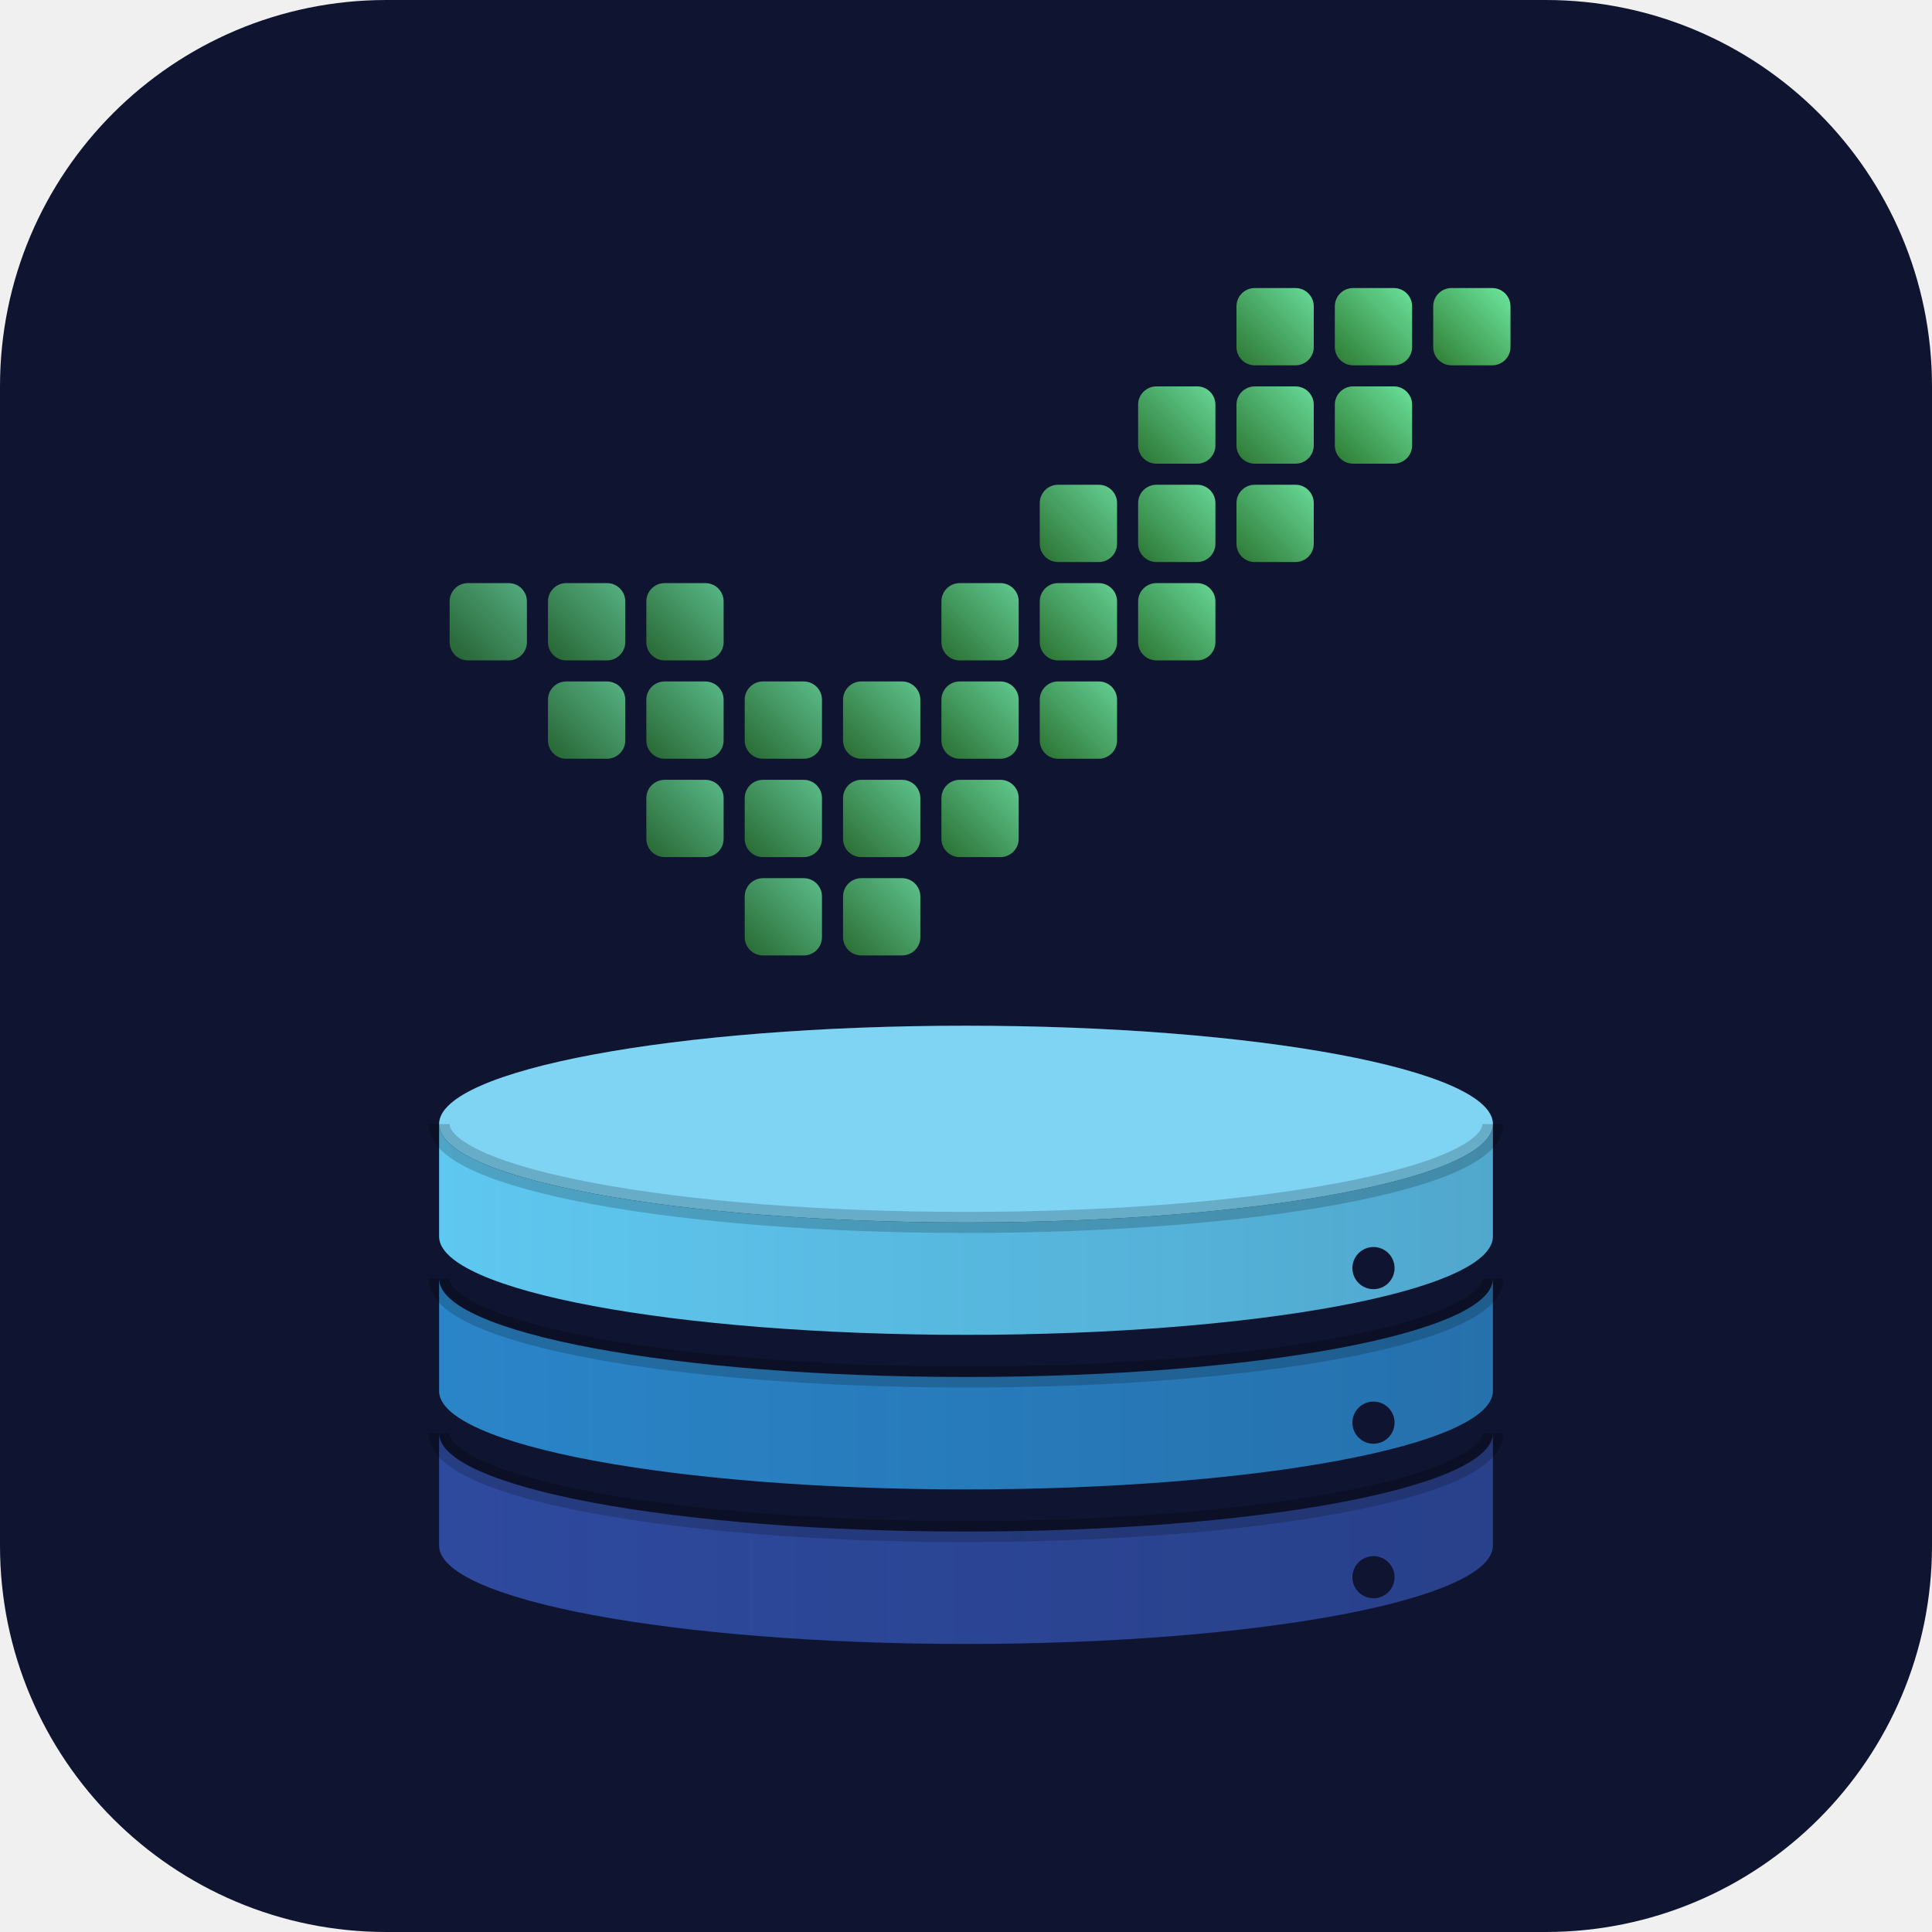
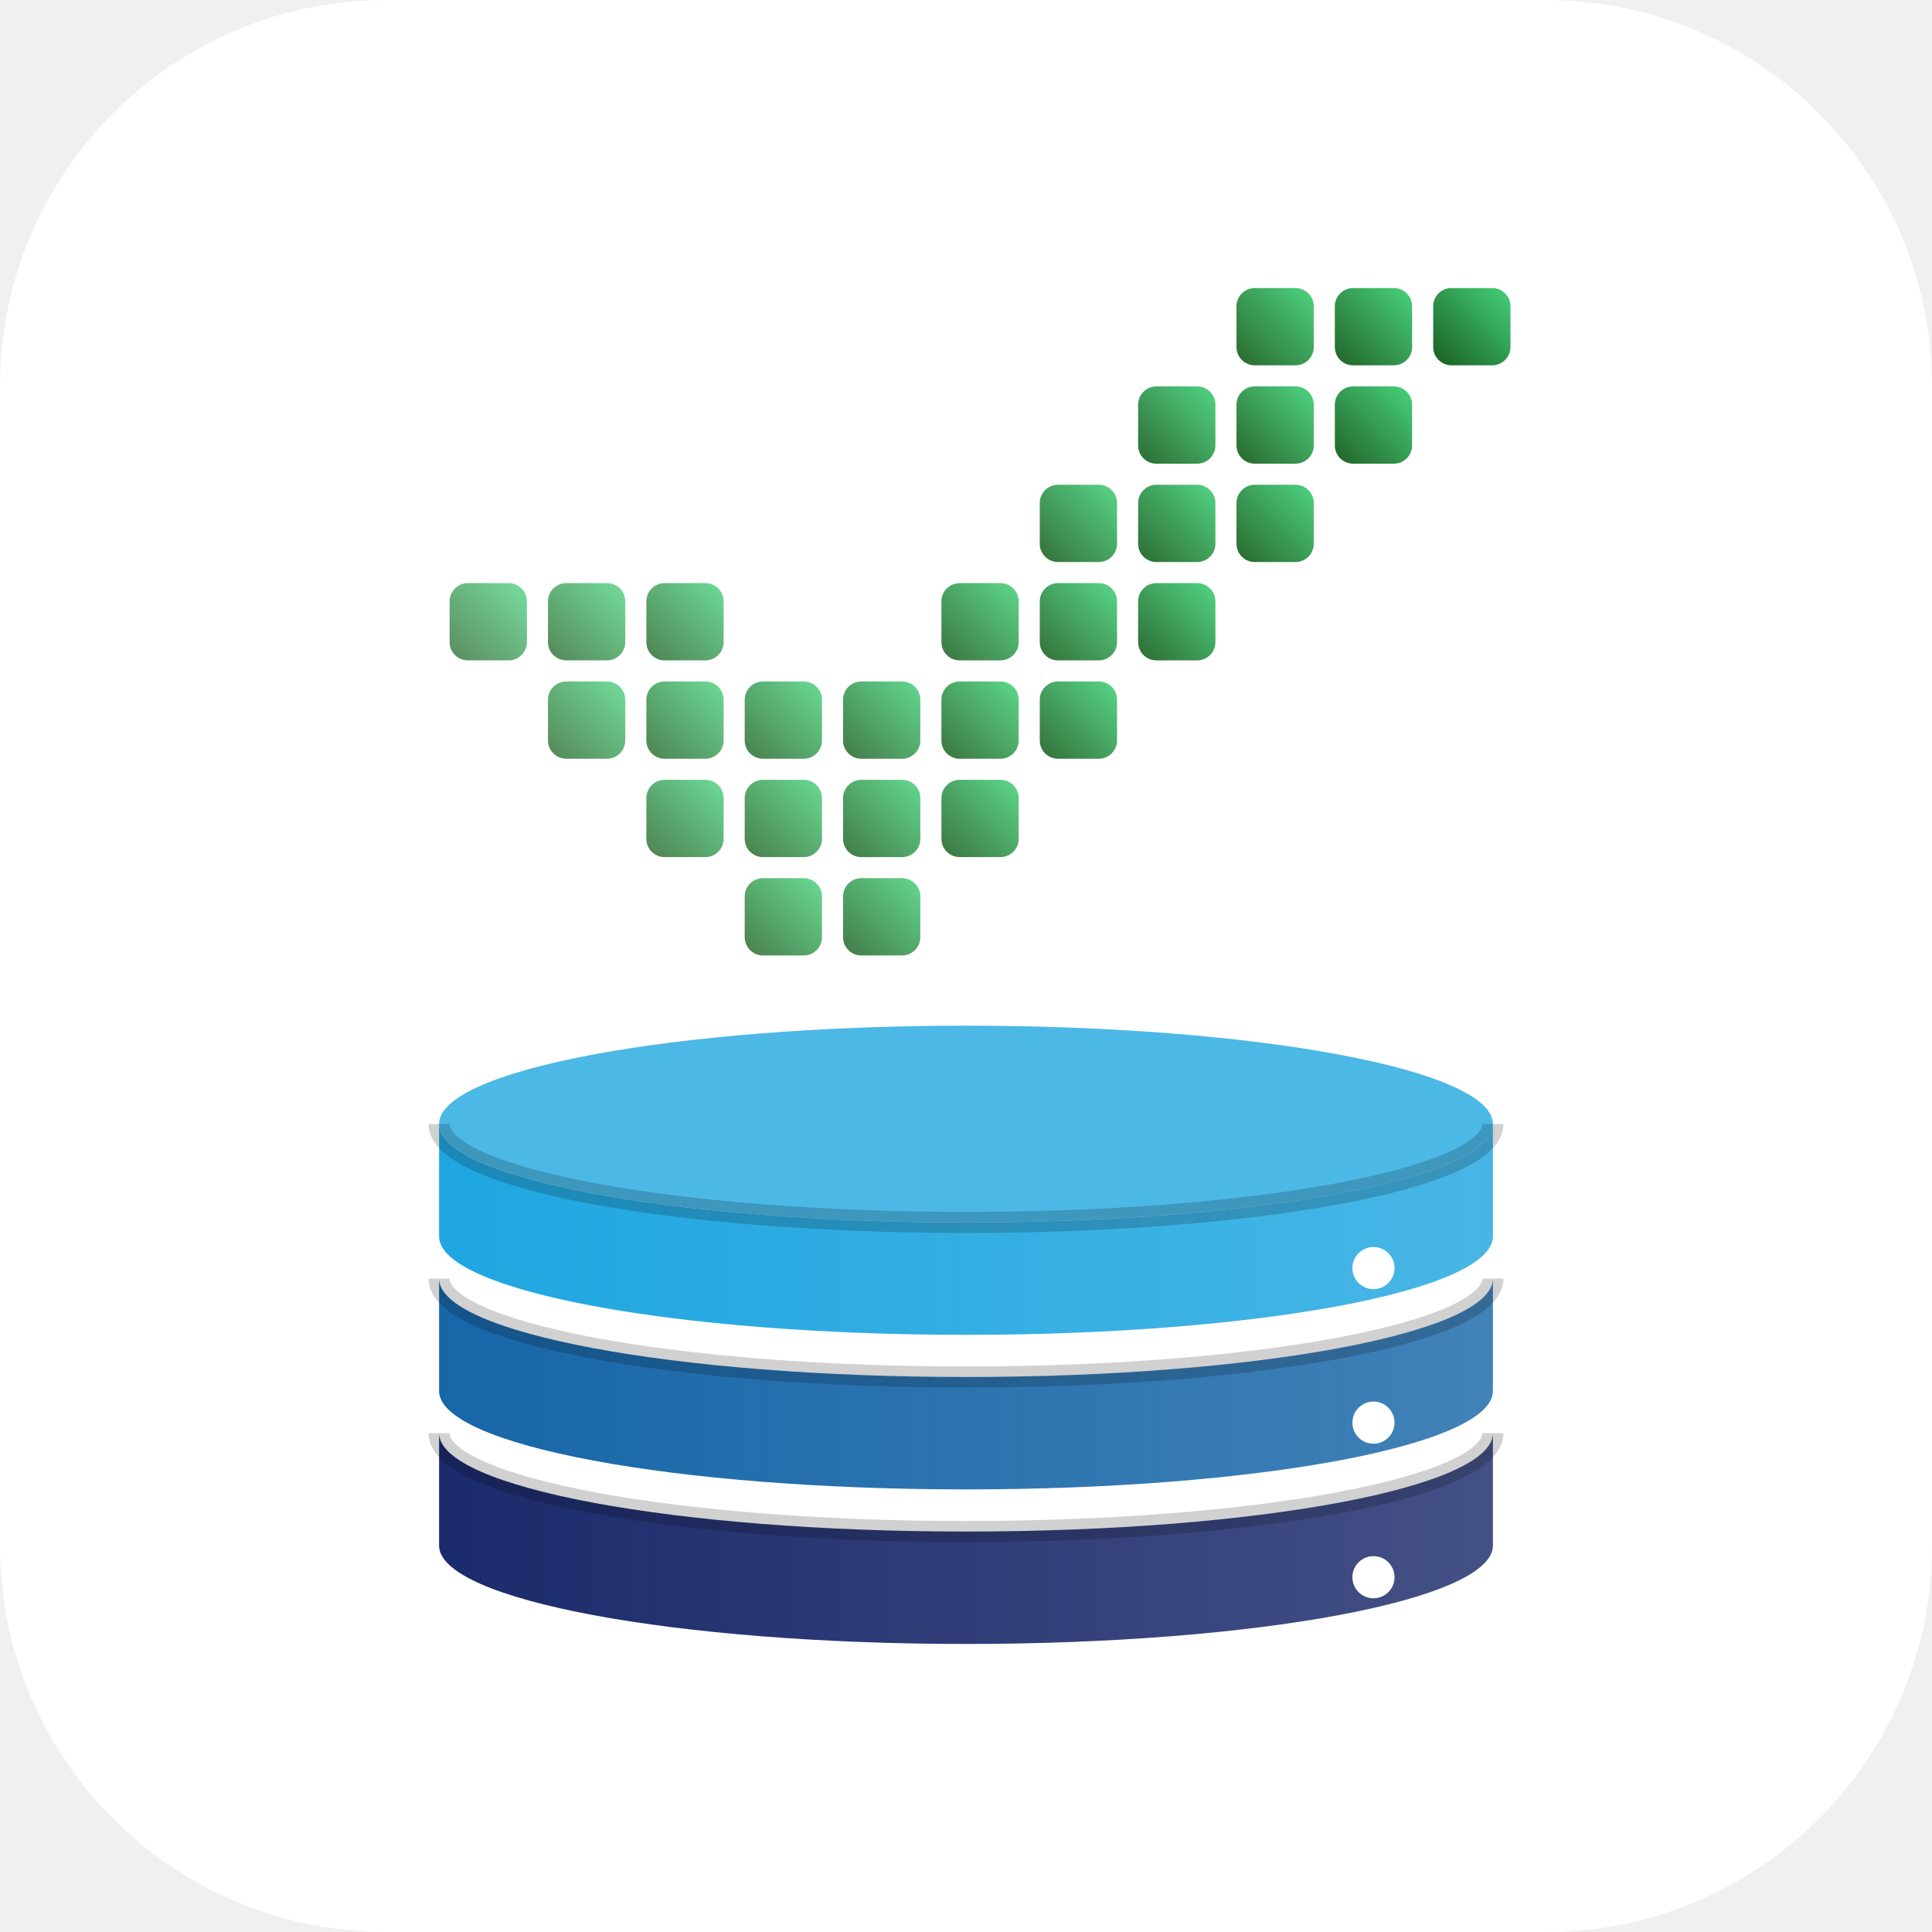
<svg xmlns="http://www.w3.org/2000/svg" viewBox="-110 -110 220 220" width="1024" height="1024">
  <defs>
-     <linearGradient id="sep" x1="0" y1="1" x2="1" y2="0">
-       <stop offset="0" stop-color="#2E7D32" />
-       <stop offset="1" stop-color="#6EE7A0" />
+     <linearGradient id="sdp" x1="0" y1="1" x2="1" y2="0">
+       <stop offset="0" stop-color="#1B5E20" />
+       <stop offset="1" stop-color="#43D17A" />
    </linearGradient>
-     <linearGradient id="seb0" x1="0" y1="0" x2="1" y2="0">
-       <stop offset="0" stop-color="#5FC8F0" />
-       <stop offset="1" stop-color="#5FC8F0" stop-opacity=".82" />
+     <linearGradient id="sdb0" x1="0" y1="0" x2="1" y2="0">
+       <stop offset="0" stop-color="#1FA6E0" />
+       <stop offset="1" stop-color="#1FA6E0" stop-opacity=".82" />
    </linearGradient>
-     <linearGradient id="seb1" x1="0" y1="0" x2="1" y2="0">
-       <stop offset="0" stop-color="#2A85C8" />
-       <stop offset="1" stop-color="#2A85C8" stop-opacity=".82" />
+     <linearGradient id="sdb1" x1="0" y1="0" x2="1" y2="0">
+       <stop offset="0" stop-color="#1766A8" />
+       <stop offset="1" stop-color="#1766A8" stop-opacity=".82" />
    </linearGradient>
-     <linearGradient id="seb2" x1="0" y1="0" x2="1" y2="0">
-       <stop offset="0" stop-color="#2E4A9E" />
-       <stop offset="1" stop-color="#2E4A9E" stop-opacity=".82" />
+     <linearGradient id="sdb2" x1="0" y1="0" x2="1" y2="0">
+       <stop offset="0" stop-color="#1B2A6B" />
+       <stop offset="1" stop-color="#1B2A6B" stop-opacity=".82" />
    </linearGradient>
  </defs>
-   <rect x="-110" y="-110" width="220" height="220" rx="44" fill="#0F1430" />
+   <rect x="-110" y="-110" width="220" height="220" rx="44" fill="#FFFFFF" />
  <g transform="scale(0.80) translate(0,22.5)">
-     <path d="M-75.0 0 a75.0 14 0 0 0 150 0 v16 a75.0 14 0 0 1 -150 0 z" fill="url(#seb0)" />
-     <ellipse cx="0" cy="0" rx="75.0" ry="14" fill="#5FC8F0" />
+     <path d="M-75.0 0 a75.0 14 0 0 0 150 0 v16 a75.0 14 0 0 1 -150 0 z" fill="url(#sdb0)" />
+     <ellipse cx="0" cy="0" rx="75.0" ry="14" fill="#1FA6E0" />
    <ellipse cx="0" cy="0" rx="75.0" ry="14" fill="#fff" opacity=".2" />
    <path d="M-75.0 0 a75.0 14 0 0 0 150 0" fill="none" stroke="#000" stroke-opacity=".18" stroke-width="3" />
-     <circle cx="58.0" cy="20.5" r="3" fill="#0F1430" />
-     <path d="M-75.0 22 a75.0 14 0 0 0 150 0 v16 a75.0 14 0 0 1 -150 0 z" fill="url(#seb1)" />
+     <circle cx="58.0" cy="20.5" r="3" fill="#FFFFFF" />
+     <path d="M-75.0 22 a75.0 14 0 0 0 150 0 v16 a75.0 14 0 0 1 -150 0 z" fill="url(#sdb1)" />
    <path d="M-75.0 22 a75.0 14 0 0 0 150 0" fill="none" stroke="#000" stroke-opacity=".18" stroke-width="3" />
-     <circle cx="58.0" cy="42.5" r="3" fill="#0F1430" />
-     <path d="M-75.0 44 a75.0 14 0 0 0 150 0 v16 a75.0 14 0 0 1 -150 0 z" fill="url(#seb2)" />
+     <circle cx="58.0" cy="42.5" r="3" fill="#FFFFFF" />
+     <path d="M-75.0 44 a75.0 14 0 0 0 150 0 v16 a75.0 14 0 0 1 -150 0 z" fill="url(#sdb2)" />
    <path d="M-75.0 44 a75.0 14 0 0 0 150 0" fill="none" stroke="#000" stroke-opacity=".18" stroke-width="3" />
-     <circle cx="58.0" cy="64.5" r="3" fill="#0F1430" />
-     <rect x="38.5" y="-119.0" width="11" height="11" rx="2.6" fill="url(#sep)" opacity="0.94" />
-     <rect x="52.5" y="-119.0" width="11" height="11" rx="2.6" fill="url(#sep)" opacity="0.97" />
-     <rect x="66.5" y="-119.0" width="11" height="11" rx="2.6" fill="url(#sep)" opacity="1.00" />
-     <rect x="24.5" y="-105.0" width="11" height="11" rx="2.6" fill="url(#sep)" opacity="0.92" />
-     <rect x="38.5" y="-105.0" width="11" height="11" rx="2.6" fill="url(#sep)" opacity="0.94" />
-     <rect x="52.5" y="-105.0" width="11" height="11" rx="2.6" fill="url(#sep)" opacity="0.97" />
-     <rect x="10.5" y="-91.0" width="11" height="11" rx="2.6" fill="url(#sep)" opacity="0.89" />
-     <rect x="24.5" y="-91.0" width="11" height="11" rx="2.6" fill="url(#sep)" opacity="0.92" />
-     <rect x="38.5" y="-91.0" width="11" height="11" rx="2.6" fill="url(#sep)" opacity="0.94" />
-     <rect x="-73.5" y="-77.0" width="11" height="11" rx="2.6" fill="url(#sep)" opacity="0.72" />
-     <rect x="-59.5" y="-77.0" width="11" height="11" rx="2.6" fill="url(#sep)" opacity="0.75" />
-     <rect x="-45.5" y="-77.0" width="11" height="11" rx="2.6" fill="url(#sep)" opacity="0.78" />
-     <rect x="-3.5" y="-77.0" width="11" height="11" rx="2.6" fill="url(#sep)" opacity="0.86" />
-     <rect x="10.5" y="-77.0" width="11" height="11" rx="2.6" fill="url(#sep)" opacity="0.89" />
-     <rect x="24.5" y="-77.0" width="11" height="11" rx="2.6" fill="url(#sep)" opacity="0.92" />
-     <rect x="-59.5" y="-63.0" width="11" height="11" rx="2.6" fill="url(#sep)" opacity="0.75" />
-     <rect x="-45.5" y="-63.0" width="11" height="11" rx="2.6" fill="url(#sep)" opacity="0.78" />
-     <rect x="-31.5" y="-63.0" width="11" height="11" rx="2.6" fill="url(#sep)" opacity="0.80" />
-     <rect x="-17.5" y="-63.0" width="11" height="11" rx="2.6" fill="url(#sep)" opacity="0.83" />
-     <rect x="-3.5" y="-63.0" width="11" height="11" rx="2.6" fill="url(#sep)" opacity="0.86" />
-     <rect x="10.5" y="-63.0" width="11" height="11" rx="2.6" fill="url(#sep)" opacity="0.89" />
-     <rect x="-45.5" y="-49.0" width="11" height="11" rx="2.6" fill="url(#sep)" opacity="0.78" />
-     <rect x="-31.5" y="-49.0" width="11" height="11" rx="2.6" fill="url(#sep)" opacity="0.80" />
-     <rect x="-17.5" y="-49.0" width="11" height="11" rx="2.6" fill="url(#sep)" opacity="0.83" />
-     <rect x="-3.5" y="-49.0" width="11" height="11" rx="2.6" fill="url(#sep)" opacity="0.86" />
-     <rect x="-31.5" y="-35.0" width="11" height="11" rx="2.6" fill="url(#sep)" opacity="0.80" />
-     <rect x="-17.5" y="-35.0" width="11" height="11" rx="2.6" fill="url(#sep)" opacity="0.83" />
+     <circle cx="58.0" cy="64.5" r="3" fill="#FFFFFF" />
+     <rect x="38.5" y="-119.0" width="11" height="11" rx="2.6" fill="url(#sdp)" opacity="0.94" />
+     <rect x="52.5" y="-119.0" width="11" height="11" rx="2.6" fill="url(#sdp)" opacity="0.97" />
+     <rect x="66.5" y="-119.0" width="11" height="11" rx="2.6" fill="url(#sdp)" opacity="1.00" />
+     <rect x="24.5" y="-105.0" width="11" height="11" rx="2.6" fill="url(#sdp)" opacity="0.92" />
+     <rect x="38.5" y="-105.0" width="11" height="11" rx="2.6" fill="url(#sdp)" opacity="0.94" />
+     <rect x="52.5" y="-105.0" width="11" height="11" rx="2.6" fill="url(#sdp)" opacity="0.97" />
+     <rect x="10.5" y="-91.0" width="11" height="11" rx="2.6" fill="url(#sdp)" opacity="0.89" />
+     <rect x="24.5" y="-91.0" width="11" height="11" rx="2.6" fill="url(#sdp)" opacity="0.92" />
+     <rect x="38.5" y="-91.0" width="11" height="11" rx="2.6" fill="url(#sdp)" opacity="0.94" />
+     <rect x="-73.5" y="-77.0" width="11" height="11" rx="2.6" fill="url(#sdp)" opacity="0.72" />
+     <rect x="-59.5" y="-77.0" width="11" height="11" rx="2.6" fill="url(#sdp)" opacity="0.75" />
+     <rect x="-45.5" y="-77.0" width="11" height="11" rx="2.6" fill="url(#sdp)" opacity="0.78" />
+     <rect x="-3.5" y="-77.0" width="11" height="11" rx="2.6" fill="url(#sdp)" opacity="0.86" />
+     <rect x="10.5" y="-77.0" width="11" height="11" rx="2.6" fill="url(#sdp)" opacity="0.89" />
+     <rect x="24.5" y="-77.0" width="11" height="11" rx="2.6" fill="url(#sdp)" opacity="0.92" />
+     <rect x="-59.5" y="-63.0" width="11" height="11" rx="2.6" fill="url(#sdp)" opacity="0.75" />
+     <rect x="-45.5" y="-63.0" width="11" height="11" rx="2.6" fill="url(#sdp)" opacity="0.78" />
+     <rect x="-31.5" y="-63.0" width="11" height="11" rx="2.6" fill="url(#sdp)" opacity="0.80" />
+     <rect x="-17.5" y="-63.0" width="11" height="11" rx="2.6" fill="url(#sdp)" opacity="0.83" />
+     <rect x="-3.5" y="-63.0" width="11" height="11" rx="2.6" fill="url(#sdp)" opacity="0.86" />
+     <rect x="10.5" y="-63.0" width="11" height="11" rx="2.6" fill="url(#sdp)" opacity="0.89" />
+     <rect x="-45.5" y="-49.0" width="11" height="11" rx="2.6" fill="url(#sdp)" opacity="0.78" />
+     <rect x="-31.5" y="-49.0" width="11" height="11" rx="2.6" fill="url(#sdp)" opacity="0.80" />
+     <rect x="-17.5" y="-49.0" width="11" height="11" rx="2.6" fill="url(#sdp)" opacity="0.83" />
+     <rect x="-3.5" y="-49.0" width="11" height="11" rx="2.6" fill="url(#sdp)" opacity="0.86" />
+     <rect x="-31.5" y="-35.0" width="11" height="11" rx="2.6" fill="url(#sdp)" opacity="0.80" />
+     <rect x="-17.5" y="-35.0" width="11" height="11" rx="2.6" fill="url(#sdp)" opacity="0.83" />
  </g>
</svg>
